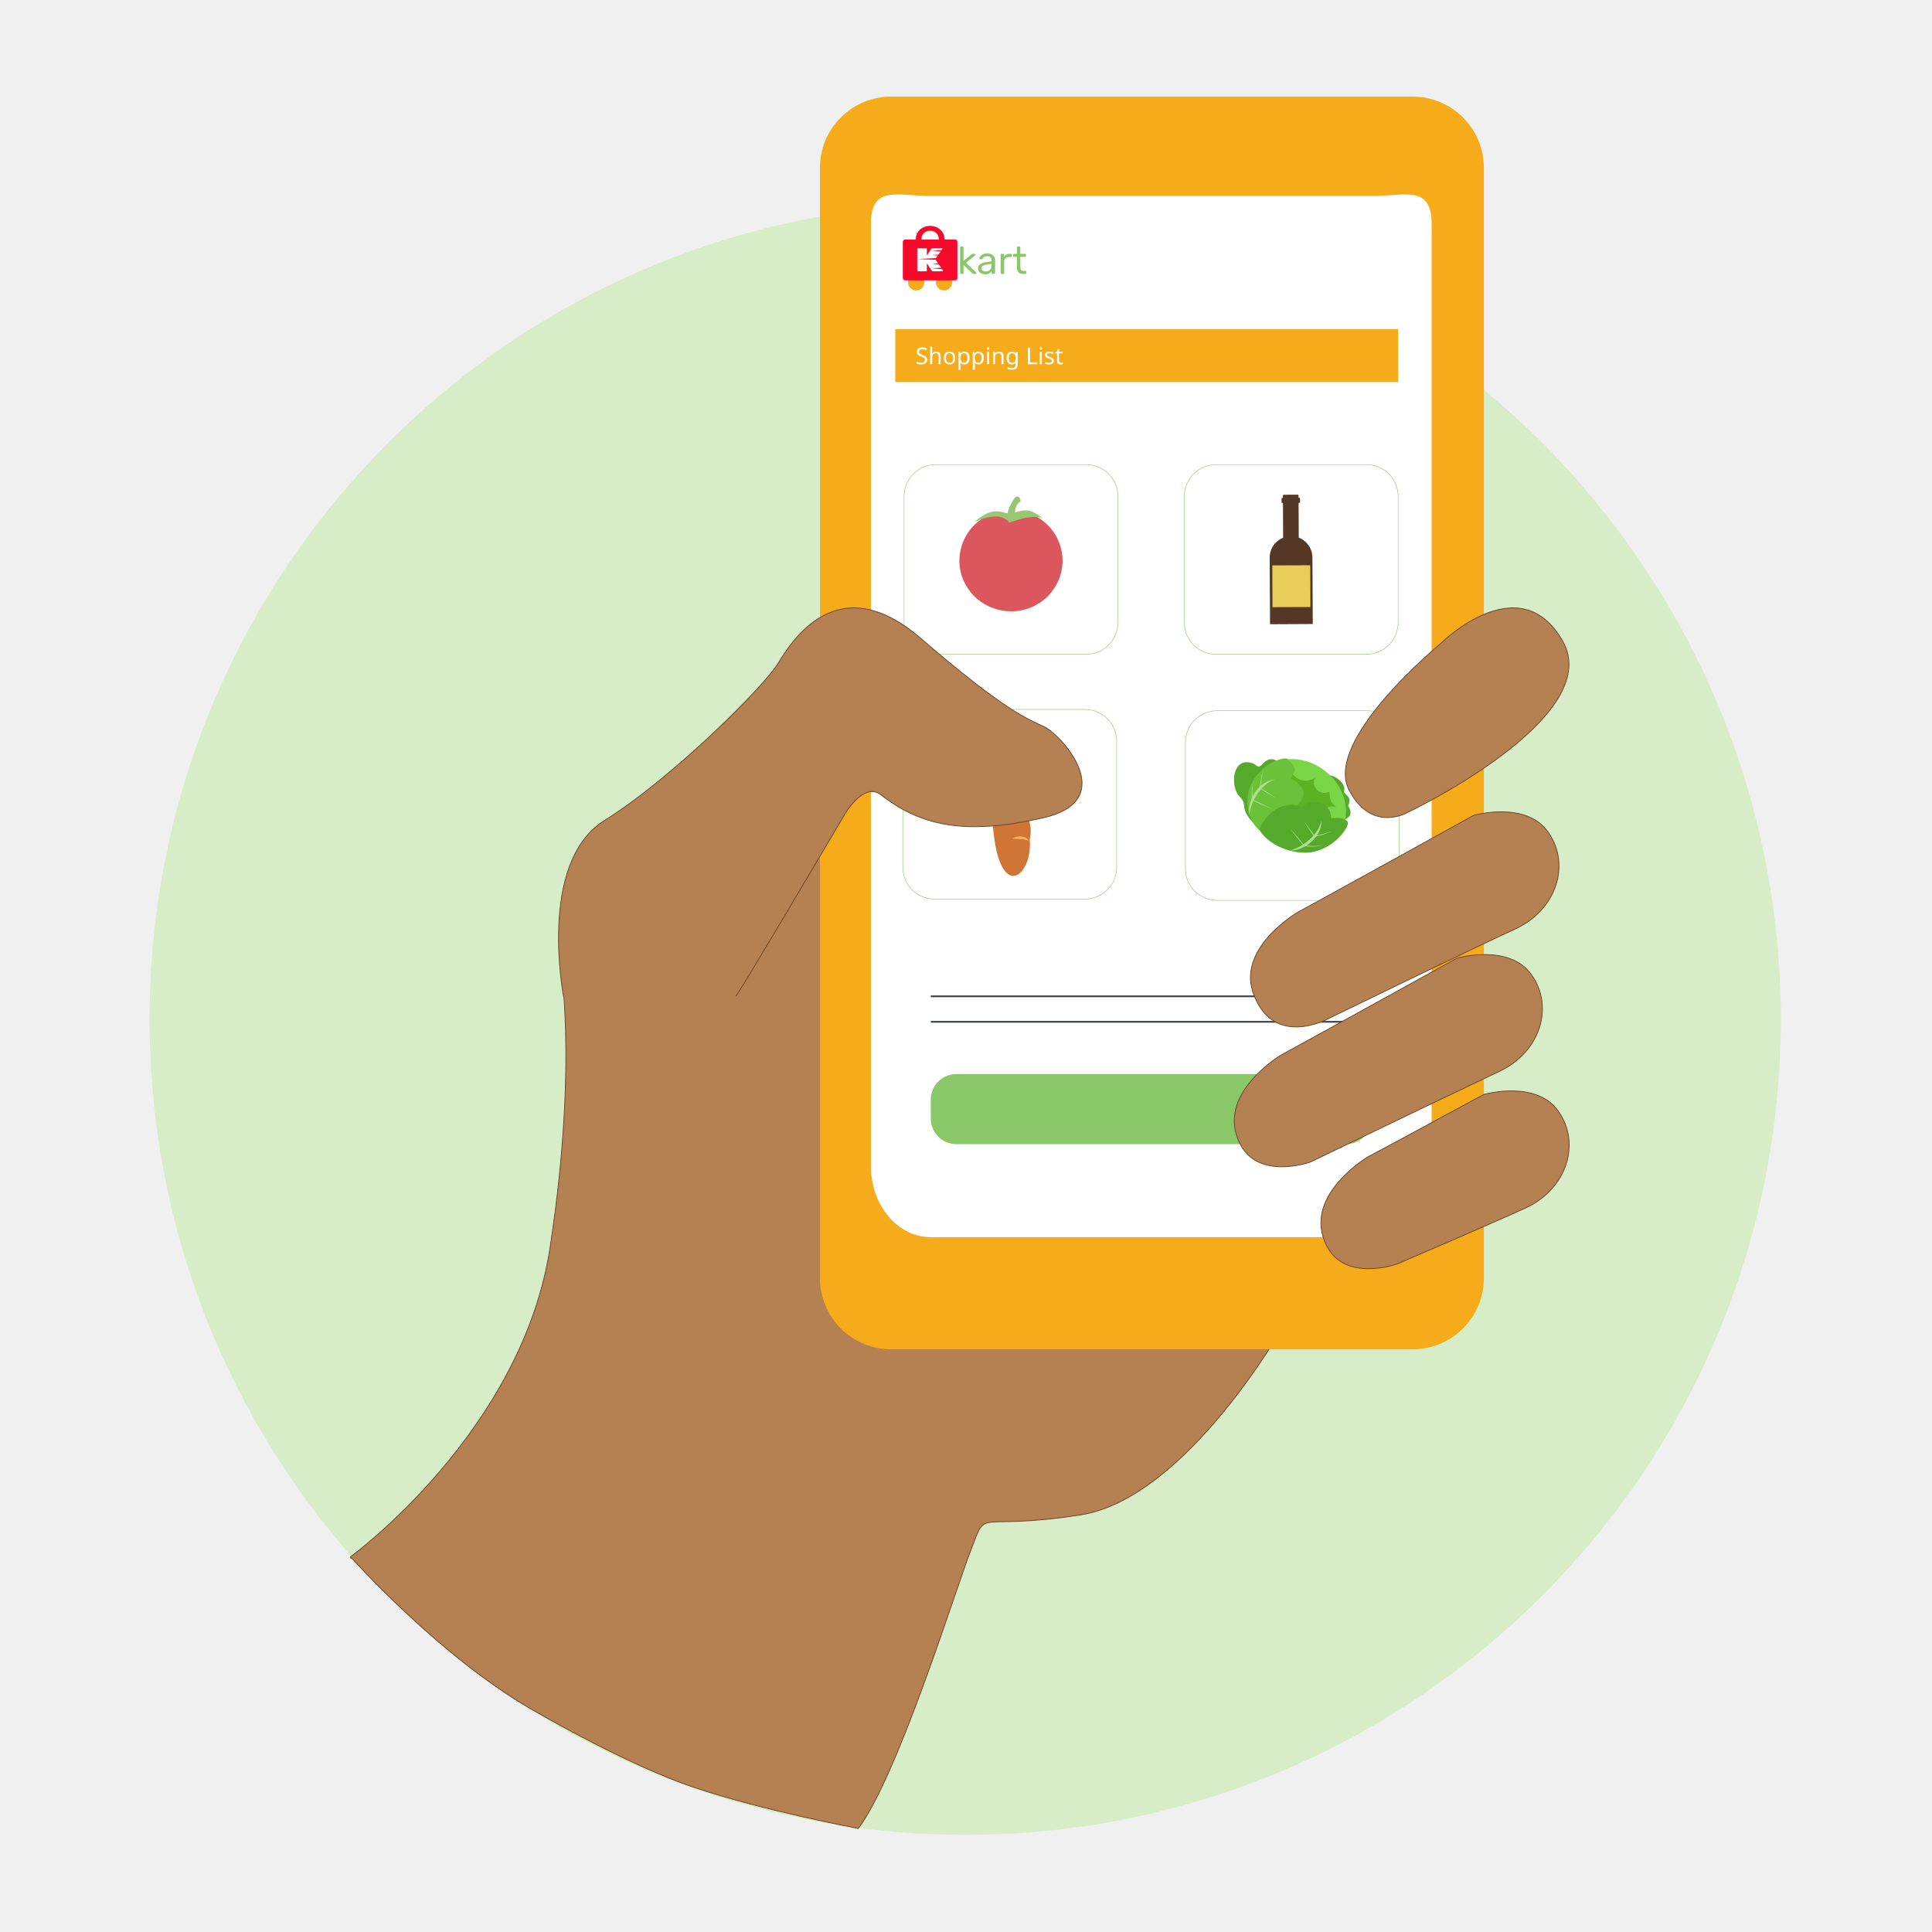
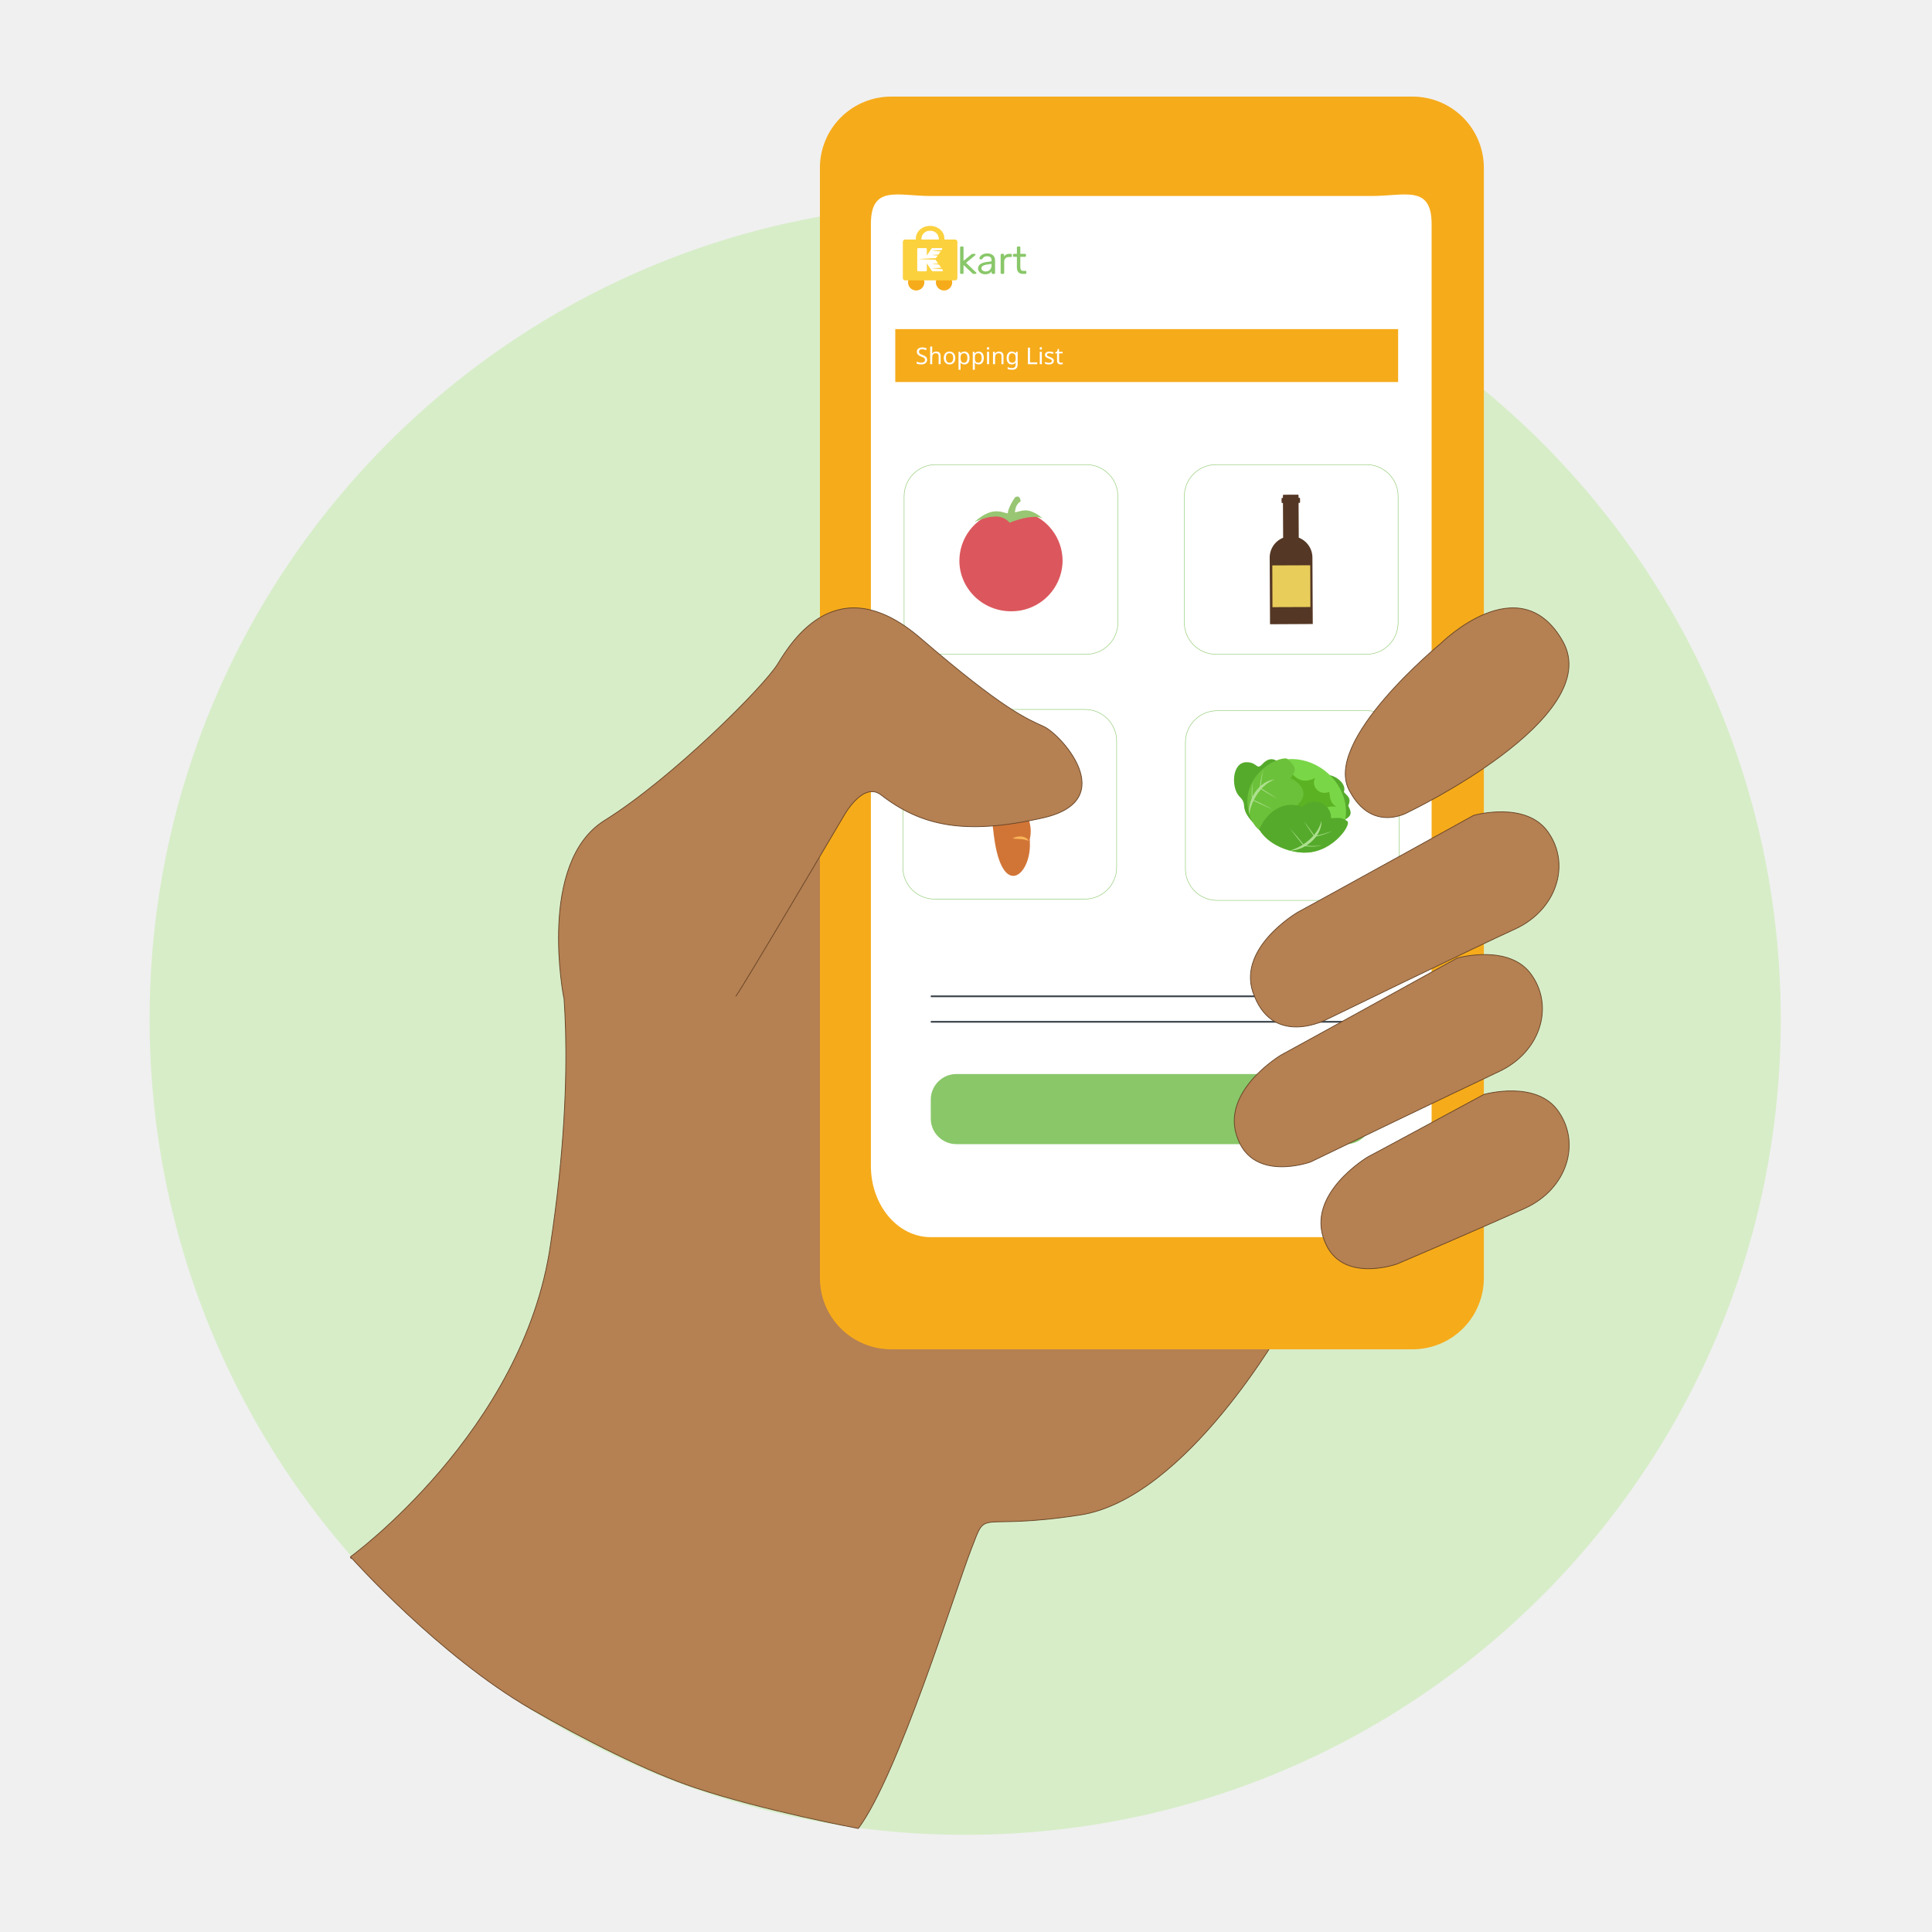
<svg xmlns="http://www.w3.org/2000/svg" width="360" height="360" viewBox="0 0 1000 1000">
  <defs>
    <style>
      .cls-1 {
        clip-path: url(#clip-Step_1);
      }

      .cls-2 {
        fill: #89c769;
      }

      .cls-3, .cls-8 {
        fill: #F6AB1B;
      }

      .cls-4 {
-         fill: #f50a2b;
+         fill: #FBD13E;
      }

      .cls-10, .cls-22, .cls-5 {
        fill: #FFFFFF;
      }

      .cls-6 {
        fill: #d7edc8;
      }

      .cls-7 {
        fill: #b58052;
        stroke: #684526;
        stroke-width: 0.4px;
      }

      .cls-10, .cls-7, .cls-9 {
        stroke-miterlimit: 10;
      }

      .cls-8 {
        fill-rule: evenodd;
      }

      .cls-9 {
        fill: none;
        stroke: #3C444C;
        stroke-width: 0.893px;
      }

      .cls-10 {
        stroke: #89c769;
        stroke-width: 0.25px;
      }

      .cls-11 {
        fill: #98c673;
      }

      .cls-12 {
        fill: #db575d;
      }

      .cls-13 {
        fill: #543724;
      }

      .cls-14 {
        fill: #e8cd5b;
      }

      .cls-15 {
        fill: #55aa2b;
      }

      .cls-16 {
        fill: #79d647;
      }

      .cls-17 {
        fill: #5bb222;
      }

      .cls-18 {
        fill: #6cc13a;
      }

      .cls-19 {
        fill: #aee090;
      }

      .cls-20 {
        fill: #d17537;
      }

      .cls-21 {
        fill: #f9b458;
      }

      .cls-22 {
        font-size: 12px;
        font-family: Rubik-Regular, Rubik;
      }
    </style>
    <clipPath id="clip-Step_1">
      <rect width="1000" height="1000" />
    </clipPath>
  </defs>
  <g id="Step_1" class="cls-1">
    <g id="Group_1611" data-name="Group 1611" transform="translate(0 -0.286)">
      <g id="Group_662" data-name="Group 662" transform="translate(622.395 186.373)">
        <path id="Path_998" data-name="Path 998" class="cls-2" d="M-246.25,391.558a.856.856,0,0,1-.251-.637V365.308a.846.846,0,0,1,.251-.656.9.9,0,0,1,.636-.231h1.658a.864.864,0,0,1,.636.251.861.861,0,0,1,.251.636V378.77l7.715-6.365a7.041,7.041,0,0,1,.81-.54,1.735,1.735,0,0,1,.734-.115h1.929a.757.757,0,0,1,.559.212.812.812,0,0,1,.212.6,1.052,1.052,0,0,1-.425.733l-9.027,7.407,9.992,9.566a1.164,1.164,0,0,1,.425.734.828.828,0,0,1-.212.579.725.725,0,0,1-.559.23h-1.89a2.148,2.148,0,0,1-.829-.115,3.187,3.187,0,0,1-.714-.54l-8.718-8.255v8.023a.86.86,0,0,1-.251.637.861.861,0,0,1-.636.251h-1.658A.86.86,0,0,1-246.25,391.558Z" transform="translate(246.502 -364.421)" />
        <path id="Path_999" data-name="Path 999" class="cls-2" d="M-240.29,385.533a6.506,6.506,0,0,1-2.546-2.1,4.982,4.982,0,0,1-.946-2.952,5.05,5.05,0,0,1,2.084-4.166,12.025,12.025,0,0,1,5.67-2.159l5.787-.811v-1.119q0-3.972-4.591-3.973a5.1,5.1,0,0,0-2.854.714,4.562,4.562,0,0,0-1.582,1.678,1.243,1.243,0,0,1-.328.521.766.766,0,0,1-.483.135h-1.505a.814.814,0,0,1-.6-.251.81.81,0,0,1-.251-.6,3.761,3.761,0,0,1,.83-2.065,6.717,6.717,0,0,1,2.565-2.044,9.419,9.419,0,0,1,4.244-.868q4.319,0,6.192,2.006a7.072,7.072,0,0,1,1.871,5.015v12.537a.86.86,0,0,1-.251.637.857.857,0,0,1-.636.251h-1.7a.8.8,0,0,1-.617-.251.9.9,0,0,1-.232-.637v-1.7a6.51,6.51,0,0,1-2.47,2.122,8.971,8.971,0,0,1-4.165.848A7.938,7.938,0,0,1-240.29,385.533Zm8.429-3.7a6.619,6.619,0,0,0,1.621-4.822v-1.081l-4.514.656a10.53,10.53,0,0,0-4.2,1.312,2.708,2.708,0,0,0-1.427,2.315,2.735,2.735,0,0,0,1.293,2.431,5.456,5.456,0,0,0,3.066.849A5.563,5.563,0,0,0-231.862,381.829Z" transform="translate(261.72 -358.529)" />
        <path id="Path_1000" data-name="Path 1000" class="cls-2" d="M-240.1,385.341a.855.855,0,0,1-.252-.637V366.458a.926.926,0,0,1,.252-.656.831.831,0,0,1,.636-.27h1.619a.916.916,0,0,1,.676.25.913.913,0,0,1,.25.675v1.7q1.582-2.623,5.364-2.623h1.5a.887.887,0,0,1,.656.231.887.887,0,0,1,.232.656v1.427a.9.9,0,0,1-.232.637.849.849,0,0,1-.656.25h-2.2a4.468,4.468,0,0,0-3.336,1.234,4.578,4.578,0,0,0-1.216,3.356V384.7a.828.828,0,0,1-.269.637.926.926,0,0,1-.656.251h-1.736A.855.855,0,0,1-240.1,385.341Z" transform="translate(280.931 -358.203)" />
        <path id="Path_1001" data-name="Path 1001" class="cls-2" d="M-234.582,385.058V374.72h-3.047a.833.833,0,0,1-.617-.232.834.834,0,0,1-.232-.617v-1.234a.9.9,0,0,1,.232-.637.8.8,0,0,1,.617-.25h3.047v-6.443a.9.9,0,0,1,.232-.636.8.8,0,0,1,.616-.251h1.7a.861.861,0,0,1,.636.251.867.867,0,0,1,.251.636v6.443h4.784a.864.864,0,0,1,.636.25.862.862,0,0,1,.251.637v1.234a.8.8,0,0,1-.251.617.9.9,0,0,1-.636.232h-4.784v10.068a5.6,5.6,0,0,0,.636,2.97,2.379,2.379,0,0,0,2.179,1h2.352a.8.8,0,0,1,.617.251.9.9,0,0,1,.231.637v1.272a.9.9,0,0,1-.231.637.8.8,0,0,1-.617.251H-228.6Q-234.582,391.81-234.582,385.058Z" transform="translate(291.404 -364.421)" />
      </g>
      <g id="Group_668" data-name="Group 668" transform="translate(565.103 165.722)">
        <g id="Group_666" data-name="Group 666" transform="translate(0 0)">
          <g id="Group_665" data-name="Group 665">
            <g id="Group_663" data-name="Group 663" transform="translate(5.187 48.298)">
              <path id="Wheel_2_5_" class="cls-3" d="M-246.232,368.612a8.169,8.169,0,0,1,8.167,8.168,8.168,8.168,0,0,1-8.167,8.168,8.169,8.169,0,0,1-8.169-8.168A8.169,8.169,0,0,1-246.232,368.612Z" transform="translate(254.401 -368.612)" />
              <path id="Wheel_1_5_" class="cls-3" d="M-242.009,368.612a8.169,8.169,0,0,1,8.169,8.168,8.169,8.169,0,0,1-8.169,8.168,8.144,8.144,0,0,1-6.128-2.77,8.153,8.153,0,0,1-1.658-2.927,8.18,8.18,0,0,1-.38-2.471A8.169,8.169,0,0,1-242.009,368.612Z" transform="translate(278.049 -368.612)" />
            </g>
            <path id="Cart_5_" class="cls-4" d="M-203.094,374.927h-10.534v-1.089c0-6.93-6.39-12.548-14.269-12.548s-14.267,5.617-14.267,12.548v1.089H-252.7a2.347,2.347,0,0,0-2.487,2.182v36.546a2.344,2.344,0,0,0,2.487,2.181h49.606a2.345,2.345,0,0,0,2.489-2.181V377.109A2.347,2.347,0,0,0-203.094,374.927Zm-16.122,0h-17.363v-1.089c0-4.221,3.884-7.636,8.683-7.636s8.68,3.415,8.68,7.636Z" transform="translate(255.187 -361.29)" />
            <g id="Group_664" data-name="Group 664" transform="translate(14.414 22.264)">
              <path id="Path_1002" data-name="Path 1002" class="cls-5" d="M-252.69,387.574a.8.8,0,0,1-.313-.627V365.56a.8.8,0,0,1,.313-.631,1.115,1.115,0,0,1,.743-.264h7.478a1.112,1.112,0,0,1,.743.264.8.8,0,0,1,.313.631v6.555l4.424-6.721a1.726,1.726,0,0,1,1.567-.729h8.651a.9.9,0,0,1,.605.216.653.653,0,0,1,.256.513.618.618,0,0,1-.118.365l-7.047,10,7.712,10.992a.531.531,0,0,1,.117.367.65.65,0,0,1-.253.511.914.914,0,0,1-.606.214h-8.925a1.964,1.964,0,0,1-1.057-.246,1.656,1.656,0,0,1-.548-.515l-4.778-7.218v7.087a.8.8,0,0,1-.313.627,1.1,1.1,0,0,1-.743.265h-7.478A1.1,1.1,0,0,1-252.69,387.574Z" transform="translate(253.002 -364.665)" />
            </g>
          </g>
        </g>
        <g id="Group_667" data-name="Group 667" transform="translate(15.364 24.24)">
          <path id="Path_1003" data-name="Path 1003" class="cls-4" d="M-233.4,367.893c.012-1.778-17.378-.439-17.378-.439S-233.407,369.643-233.4,367.893Z" transform="translate(264.522 -353.741)" />
          <path id="Path_1004" data-name="Path 1004" class="cls-4" d="M-225.591,366.949c-.14-1.778-27.267.111-27.267.111S-225.451,368.7-225.591,366.949Z" transform="translate(252.858 -358.125)" />
          <path id="Path_1005" data-name="Path 1005" class="cls-4" d="M-233.4,366.555c.012-1.774-17.378-.441-17.378-.441S-233.407,368.3-233.4,366.555Z" transform="translate(264.522 -361.224)" />
          <path id="Path_1006" data-name="Path 1006" class="cls-4" d="M-233.4,368.561c.013-1.777-17.377-.44-17.377-.44S-233.407,370.31-233.4,368.561Z" transform="translate(264.523 -350)" />
          <path id="Path_1007" data-name="Path 1007" class="cls-4" d="M-233.4,365.886c.012-1.774-17.378-.441-17.378-.441S-233.407,367.632-233.4,365.886Z" transform="translate(264.522 -364.965)" />
        </g>
      </g>
      <path id="Path_1008" data-name="Path 1008" class="cls-6" d="M515.185,774.342c0,233.149-189,422.153-422.153,422.153s-422.153-189-422.153-422.153,189-422.153,422.153-422.153,422.153,189,422.153,422.153" transform="translate(406.548 -246.496)" />
      <path id="Path_1009" data-name="Path 1009" class="cls-7" d="M-313.361,867.92S-223.74,802.882-209.8,706.31c14.605-96.572,4.647-148.471,4.647-148.471s-4.647-41.388,29.874-63.067c35.185-21.68,82.982-68.98,90.285-80.8s31.2-49.928,74.352-13.139,55.1,41.388,63.731,45.329c8.63,3.285,41.159,38.1,0,47.3s-62.4,2.628-84.31-11.825-19.252,10.511-19.252,10.511,3.319,30.876,0,35.475-1.991,216.136-1.991,216.136L169.93,747.7s-50.453,90-105.554,98.542-47.8-4.6-56.428,17.738-37.84,116.937-58.42,144.529c0,0-49.126-9.2-84.31-21.023-23.9-7.884-57.756-24.965-84.974-40.731-47.8-27.592-92.94-78.177-92.94-78.177C-313.361,867.92-312.7,869.891-313.361,867.92Z" transform="translate(494.743 -61.806)" />
      <path id="Path_1010" data-name="Path 1010" class="cls-8" d="M67.138,955.252A36.878,36.878,0,0,1,30.2,992.19H-239.583a36.878,36.878,0,0,1-36.938-36.939V380.728a36.878,36.878,0,0,1,36.938-36.938H30.2a36.878,36.878,0,0,1,36.938,36.938Z" transform="translate(700.905 -293.503)" />
      <path id="Path_1011" data-name="Path 1011" class="cls-5" d="M-12.633,891.174H-241.519c-17.15,0-31-16.49-31-36.938V366.78c0-20.448,13.852-14.512,31-14.512H-13.292c17.15,0,31-5.937,31,14.512V854.235C18.369,874.684,4.517,891.174-12.633,891.174Z" transform="translate(723.29 -250.533)" />
      <path id="Path_1012" data-name="Path 1012" class="cls-2" d="M-52.787,456.768H-254.629a13.231,13.231,0,0,1-13.192-13.192v-9.894a13.231,13.231,0,0,1,13.192-13.192H-52.787a13.231,13.231,0,0,1,13.192,13.192v9.894A13.231,13.231,0,0,1-52.787,456.768Z" transform="translate(749.592 135.721)" />
      <path id="Path_1013" data-name="Path 1013" class="cls-7" d="M-212.9,455.957c2.638-1.319,60.025-32.321,60.025-32.321s27.7-7.915,38.917,9.235c11.213,16.49,3.958,39.577-17.15,49.471-21.767,9.894-66.621,29.023-66.621,29.023s-29.023,10.554-37.6-11.873C-245.218,475.086-212.9,455.957-212.9,455.957Z" transform="translate(920.915 143.128)" />
      <line id="Line_9" data-name="Line 9" class="cls-9" x2="228.227" transform="translate(481.771 515.973)" />
      <line id="Line_10" data-name="Line 10" class="cls-9" x2="228.227" transform="translate(481.771 529.166)" />
      <path id="Path_1014" data-name="Path 1014" class="cls-7" d="M-219.7,463.067c2.638-1.319,91.027-50.131,91.027-50.131s27.7-7.916,38.917,9.235c11.213,16.49,3.958,39.577-17.15,49.471s-97.623,46.833-97.623,46.833-29.023,10.554-37.6-11.873C-252.018,482.2-219.7,463.067-219.7,463.067Z" transform="translate(882.861 83.249)" />
      <g id="Group_670" data-name="Group 670" transform="translate(496.945 127.884)">
        <path id="Path_1015" data-name="Path 1015" class="cls-2" d="M-265.39,369.592a.441.441,0,0,1-.13-.329V356.012a.436.436,0,0,1,.13-.339.467.467,0,0,1,.329-.12h.858a.445.445,0,0,1,.329.13.447.447,0,0,1,.13.329v6.964l3.991-3.292a3.627,3.627,0,0,1,.419-.279.887.887,0,0,1,.379-.06h1a.4.4,0,0,1,.29.109.417.417,0,0,1,.109.309.543.543,0,0,1-.22.379l-4.669,3.832,5.169,4.949a.6.6,0,0,1,.22.38.432.432,0,0,1-.109.3.375.375,0,0,1-.29.119h-.978a1.11,1.11,0,0,1-.429-.06,1.65,1.65,0,0,1-.369-.279l-4.51-4.27v4.15a.443.443,0,0,1-.13.329.443.443,0,0,1-.329.13h-.858A.44.44,0,0,1-265.39,369.592Z" transform="translate(265.52 -355.553)" />
        <path id="Path_1016" data-name="Path 1016" class="cls-2" d="M-262.307,366.475a3.374,3.374,0,0,1-1.317-1.088,2.579,2.579,0,0,1-.489-1.527,2.613,2.613,0,0,1,1.079-2.156,6.218,6.218,0,0,1,2.933-1.117l2.994-.42v-.579q0-2.055-2.374-2.055a2.637,2.637,0,0,0-1.476.369,2.362,2.362,0,0,0-.819.868.653.653,0,0,1-.17.27.4.4,0,0,1-.249.07h-.778a.42.42,0,0,1-.309-.13.419.419,0,0,1-.13-.309,1.946,1.946,0,0,1,.429-1.068,3.483,3.483,0,0,1,1.326-1.057,4.882,4.882,0,0,1,2.2-.449,4.226,4.226,0,0,1,3.2,1.037,3.661,3.661,0,0,1,.967,2.594v6.485a.443.443,0,0,1-.13.329.443.443,0,0,1-.33.13h-.878a.411.411,0,0,1-.319-.13.464.464,0,0,1-.12-.329v-.878a3.367,3.367,0,0,1-1.278,1.1,4.633,4.633,0,0,1-2.155.439A4.109,4.109,0,0,1-262.307,366.475Zm4.36-1.916a3.423,3.423,0,0,0,.838-2.494v-.559l-2.335.34a5.439,5.439,0,0,0-2.175.679,1.4,1.4,0,0,0-.739,1.2,1.415,1.415,0,0,0,.669,1.257,2.822,2.822,0,0,0,1.586.439A2.881,2.881,0,0,0-257.947,364.559Z" transform="translate(273.393 -352.505)" />
        <path id="Path_1017" data-name="Path 1017" class="cls-2" d="M-262.208,366.375a.441.441,0,0,1-.13-.329v-9.439a.483.483,0,0,1,.13-.34.429.429,0,0,1,.329-.139h.838a.472.472,0,0,1,.35.13.473.473,0,0,1,.129.349v.878a2.978,2.978,0,0,1,2.775-1.357h.778a.458.458,0,0,1,.339.119.46.46,0,0,1,.12.339v.738a.469.469,0,0,1-.12.33.438.438,0,0,1-.339.13h-1.138a2.311,2.311,0,0,0-1.726.639,2.37,2.37,0,0,0-.629,1.736v5.887a.427.427,0,0,1-.139.329.478.478,0,0,1-.339.13h-.9A.445.445,0,0,1-262.208,366.375Z" transform="translate(283.331 -352.336)" />
        <path id="Path_1018" data-name="Path 1018" class="cls-2" d="M-259.354,366.23v-5.347h-1.576a.432.432,0,0,1-.32-.12.43.43,0,0,1-.119-.319V359.8a.466.466,0,0,1,.119-.329.415.415,0,0,1,.32-.13h1.576v-3.333a.465.465,0,0,1,.12-.329.413.413,0,0,1,.319-.13h.879a.445.445,0,0,1,.329.13.447.447,0,0,1,.13.329v3.333h2.475a.447.447,0,0,1,.329.13.449.449,0,0,1,.13.329v.639a.412.412,0,0,1-.13.319.467.467,0,0,1-.329.12h-2.475v5.208a2.9,2.9,0,0,0,.329,1.537,1.229,1.229,0,0,0,1.128.519h1.216a.413.413,0,0,1,.32.13.467.467,0,0,1,.119.329v.658a.464.464,0,0,1-.119.329.412.412,0,0,1-.32.13h-1.356Q-259.355,369.722-259.354,366.23Z" transform="translate(288.749 -355.553)" />
      </g>
      <g id="Group_676" data-name="Group 676" transform="translate(467.308 117.202)">
        <g id="Group_674" data-name="Group 674" transform="translate(0 0)">
          <g id="Group_673" data-name="Group 673">
            <g id="Group_671" data-name="Group 671" transform="translate(2.683 24.985)">
              <path id="Wheel_2_3_" class="cls-3" d="M-265.381,357.722a4.226,4.226,0,0,1,4.225,4.226,4.226,4.226,0,0,1-4.225,4.225,4.225,4.225,0,0,1-4.225-4.225A4.225,4.225,0,0,1-265.381,357.722Z" transform="translate(269.607 -357.722)" />
              <path id="Wheel_1_3_" class="cls-3" d="M-263.2,357.722a4.226,4.226,0,0,1,4.226,4.226,4.226,4.226,0,0,1-4.226,4.225,4.212,4.212,0,0,1-3.17-1.433,4.214,4.214,0,0,1-.858-1.515,4.249,4.249,0,0,1-.2-1.278A4.225,4.225,0,0,1-263.2,357.722Z" transform="translate(281.84 -357.722)" />
            </g>
            <path id="Cart_3_" class="cls-4" d="M-243.066,360.988h-5.449v-.563c0-3.585-3.306-6.491-7.381-6.491s-7.38,2.906-7.38,6.491v.563h-5.451a1.214,1.214,0,0,0-1.286,1.129v18.906a1.213,1.213,0,0,0,1.286,1.128h25.662a1.214,1.214,0,0,0,1.288-1.128V362.117A1.216,1.216,0,0,0-243.066,360.988Zm-8.34,0h-8.982v-.563a4.245,4.245,0,0,1,4.491-3.951,4.244,4.244,0,0,1,4.49,3.951v.563Z" transform="translate(270.014 -353.934)" />
            <g id="Group_672" data-name="Group 672" transform="translate(7.455 11.517)">
              <path id="Path_1019" data-name="Path 1019" class="cls-5" d="M-268.722,367.531a.412.412,0,0,1-.162-.324V356.143a.415.415,0,0,1,.162-.327.578.578,0,0,1,.385-.136h3.869a.578.578,0,0,1,.384.136.416.416,0,0,1,.162.327v3.391l2.289-3.477a.894.894,0,0,1,.811-.377h4.476a.466.466,0,0,1,.313.112.337.337,0,0,1,.133.265.324.324,0,0,1-.06.189l-3.646,5.172,3.989,5.686a.274.274,0,0,1,.061.19.338.338,0,0,1-.131.264.474.474,0,0,1-.313.111h-4.617a1.014,1.014,0,0,1-.547-.127.86.86,0,0,1-.284-.266l-2.471-3.734v3.667a.41.41,0,0,1-.162.324.566.566,0,0,1-.384.136h-3.869A.566.566,0,0,1-268.722,367.531Z" transform="translate(268.883 -355.68)" />
            </g>
          </g>
        </g>
        <g id="Group_675" data-name="Group 675" transform="translate(7.947 12.54)">
          <path id="Path_1020" data-name="Path 1020" class="cls-4" d="M-258.741,357.35c.006-.92-8.99-.227-8.99-.227S-258.746,358.255-258.741,357.35Z" transform="translate(274.843 -350.029)" />
          <path id="Path_1021" data-name="Path 1021" class="cls-4" d="M-254.7,356.862c-.072-.92-14.106.057-14.106.057S-254.63,357.767-254.7,356.862Z" transform="translate(268.809 -352.297)" />
          <path id="Path_1022" data-name="Path 1022" class="cls-4" d="M-258.741,356.657c.006-.918-8.99-.228-8.99-.228S-258.746,357.56-258.741,356.657Z" transform="translate(274.843 -353.9)" />
          <path id="Path_1023" data-name="Path 1023" class="cls-4" d="M-258.741,357.7c.007-.919-8.989-.227-8.989-.227S-258.747,358.6-258.741,357.7Z" transform="translate(274.843 -348.094)" />
          <path id="Path_1024" data-name="Path 1024" class="cls-4" d="M-258.741,356.311c.006-.917-8.99-.227-8.99-.227S-258.746,357.214-258.741,356.311Z" transform="translate(274.843 -355.835)" />
        </g>
      </g>
      <path id="Path_1025" data-name="Path 1025" class="cls-10" d="M-153.66,470.827h-77.865a16.4,16.4,0,0,1-16.4-16.4V389.068a16.4,16.4,0,0,1,16.4-16.4h77.865a16.4,16.4,0,0,1,16.4,16.4v65.359A16.4,16.4,0,0,1-153.66,470.827Z" transform="translate(860.928 -131.893)" />
      <path id="Path_1026" data-name="Path 1026" class="cls-10" d="M-153.575,490.139H-231.44a16.4,16.4,0,0,1-16.4-16.4V408.38a16.4,16.4,0,0,1,16.4-16.4h77.866a16.4,16.4,0,0,1,16.4,16.4v65.359A16.4,16.4,0,0,1-153.575,490.139Z" transform="translate(861.408 -23.818)" />
      <path id="Path_1027" data-name="Path 1027" class="cls-10" d="M-175.65,470.827h-77.865a16.4,16.4,0,0,1-16.4-16.4V389.068a16.4,16.4,0,0,1,16.4-16.4h77.866a16.4,16.4,0,0,1,16.4,16.4v65.359A16.4,16.4,0,0,1-175.65,470.827Z" transform="translate(737.869 -131.893)" />
      <g id="Group_678" data-name="Group 678" transform="translate(496.571 257.282)">
        <path id="Path_1028" data-name="Path 1028" class="cls-11" d="M-257.863,385.788s-1.206-5.688,2.758-8.1c0,0-.172-3.791-2.93-2.068,0,0-5,7.066-3.447,10Z" transform="translate(286.819 -375.171)" />
        <path id="Path_1029" data-name="Path 1029" class="cls-12" d="M-265.577,401.68a26.217,26.217,0,0,1,19.3-25.164c2.413-.689,4.826,1.206,7.411,1.206s5-1.9,7.411-1.206a26.217,26.217,0,0,1,19.3,25.164,26.411,26.411,0,0,1-26.714,26.2C-253.683,427.878-265.577,415.986-265.577,401.68Z" transform="translate(265.577 -368.484)" />
        <path id="Path_1030" data-name="Path 1030" class="cls-11" d="M-264.4,382.29s6.205-2.758,9.652-2.758a9.452,9.452,0,0,1,8.618,3.1s11.375-4.826,17.063-2.241c0,0-4.481-4.137-8.79-4.137-2.93,0-4.826,1.206-8.273,1.551C-249.579,378.326-253.888,372.983-264.4,382.29Z" transform="translate(272.157 -369.087)" />
      </g>
      <path id="Path_1031" data-name="Path 1031" class="cls-13" d="M-226.177,397.288l-.094-17.993.433,0a.331.331,0,0,0,.329-.333l-.011-1.983a.331.331,0,0,0-.332-.329l-.433,0-.007-1.246a.381.381,0,0,0-.383-.379l-7.323.038a.382.382,0,0,0-.379.383l.007,1.246-.382,0a.331.331,0,0,0-.329.333l.011,1.984a.331.331,0,0,0,.332.329l.382,0,.093,17.993a11.061,11.061,0,0,0-6.964,10.331l.179,34.427,22.12-.115-.178-34.427A11.064,11.064,0,0,0-226.177,397.288Z" transform="translate(898.413 -118.702)" />
      <rect id="Rectangle_297" data-name="Rectangle 297" class="cls-14" width="19.631" height="21.611" transform="translate(658.546 292.94) rotate(-0.212)" />
      <path id="Path_1032" data-name="Path 1032" class="cls-15" d="M-234.252,428.575c-7.474-8.3-2.235-8.838-6.943-13.459-4.308-4.229-4.192-17.883,3.791-17.771,5.793.081,4.873,4.425,8.188.842s6.955-3.119,9.893,1.133c1.607,2.326-11.048,21.072-11.048,21.072Z" transform="translate(882.749 -2.538)" />
      <path id="Path_1033" data-name="Path 1033" class="cls-15" d="M-233.1,397.022c4.063.074,10.029,4.591,8.394,8.835,2.177,2.48,3.973,3.084,2.266,7.123,1.727,3.373,1.987,4.987-1.517,7.051S-237.543,399-237.314,399.1A39.515,39.515,0,0,0-233.1,397.022Z" transform="translate(920.29 4.393)" />
      <path id="Path_1034" data-name="Path 1034" class="cls-16" d="M-196.9,435.767c-7.662,10.12-23.217,11.252-34.744,2.526s-14.658-24-7-34.126,23.217-11.251,34.743-2.525S-189.242,425.646-196.9,435.767Z" transform="translate(889.403 -2.608)" />
      <path id="Path_1035" data-name="Path 1035" class="cls-17" d="M-234.819,396.375c5.269,9.417,10.779,7.485,14.486,5.862-2.3,3.142,1.183,9.457,7.249,7.2.6,4.661.811,5.664,3.6,7.628-5.667-.635-7.017,1.146-5.095,6.731,2.068,6.016-14.019,1.852-14.019,1.852l-9.051-8.166-3.1-13.275Z" transform="translate(901.11 0.773)" />
      <path id="Path_1036" data-name="Path 1036" class="cls-18" d="M-222.481,395.821c5.469,4.679,4.667,6.482,1.886,10.155,5.749,2.772,9.826,8.235,3.4,14.081s-13.454,17.1-19.383,12.887-10.676-19.073-.276-29.785C-231.581,397.129-224.52,395.241-222.481,395.821Z" transform="translate(888.588 -2.881)" />
      <path id="Path_1037" data-name="Path 1037" class="cls-15" d="M-242.054,413.384c5.241-11.468,14.848-14.782,22.449-11.506,3.867-5.107,14.933-3.038,14.773,5.7,5.437-.239,5.96-.134,8.421,1.574s-8.625,18.18-24.771,16.127S-242.054,413.384-242.054,413.384Z" transform="translate(893.785 16.184)" />
      <g id="Group_682" data-name="Group 682" transform="translate(667.617 425.226)">
        <g id="Group_681" data-name="Group 681" transform="translate(0 0)">
          <path id="Path_1038" data-name="Path 1038" class="cls-19" d="M-239.646,415.918l.26-.08c.169-.049.422-.119.731-.222s.681-.233,1.106-.383l.666-.263.727-.312c.5-.232,1.037-.485,1.587-.786s1.119-.635,1.7-.992c.57-.373,1.151-.767,1.719-1.2s1.133-.883,1.665-1.373,1.058-.985,1.542-1.5c.247-.256.472-.527.706-.785.219-.27.445-.531.648-.8.42-.532.789-1.073,1.125-1.6.163-.264.326-.521.465-.779.071-.128.147-.252.212-.378l.189-.372c.249-.487.446-.949.613-1.365s.3-.789.385-1.1.163-.56.206-.731l.072-.262s0,.094.011.271a6.809,6.809,0,0,1-.006.772,9.838,9.838,0,0,1-.13,1.2,11.724,11.724,0,0,1-.375,1.53l-.139.421c-.05.143-.108.284-.164.43-.108.294-.249.585-.387.888a15.074,15.074,0,0,1-1.036,1.817,15.779,15.779,0,0,1-1.357,1.778,18.166,18.166,0,0,1-1.619,1.642,19.208,19.208,0,0,1-1.806,1.429l-.468.32c-.157.1-.319.2-.476.3-.313.2-.638.375-.953.551a18.1,18.1,0,0,1-1.887.873,17.162,17.162,0,0,1-1.763.588c-.28.069-.547.136-.8.192l-.729.135c-.232.03-.447.061-.646.083s-.387.031-.551.045c-.332.032-.59.018-.768.023Z" transform="translate(239.646 -400.631)" />
        </g>
      </g>
      <g id="Group_684" data-name="Group 684" transform="translate(674.938 425.413)">
        <g id="Group_683" data-name="Group 683" transform="translate(0 0)">
          <path id="Path_1039" data-name="Path 1039" class="cls-19" d="M-223.988,405.648q-.528.274-1.062.537c-.176.091-.366.156-.547.235l-.553.228c-.185.072-.37.154-.558.216l-.563.2c-.376.129-.751.263-1.132.376l-1.141.347-1.149.318c-.383.106-.77.2-1.155.295s-.772.187-1.162.276l-.134.03-.079-.114-1.362-1.958c-.447-.658-.9-1.31-1.342-1.972s-.884-1.322-1.321-1.987-.869-1.333-1.288-2.01c.5.624.968,1.263,1.453,1.894s.951,1.275,1.419,1.918.933,1.288,1.4,1.933l1.379,1.946-.212-.083c.77-.169,1.54-.356,2.307-.546l1.151-.288,1.146-.307c.191-.05.383-.1.571-.158l.569-.166.571-.164c.192-.051.374-.122.563-.181l.563-.182c.187-.064.38-.113.562-.191Q-224.545,405.862-223.988,405.648Z" transform="translate(238.536 -400.66)" />
        </g>
      </g>
      <g id="Group_686" data-name="Group 686" transform="translate(667.876 429.286)">
        <g id="Group_685" data-name="Group 685" transform="translate(0 0)">
          <path id="Path_1040" data-name="Path 1040" class="cls-19" d="M-223.146,409.485l-.532.26c-.184.072-.375.13-.563.2s-.385.1-.577.151-.389.084-.584.118-.392.073-.59.089l-.593.064-.594.04c-.2.015-.4.014-.6.021s-.4.01-.6.008l-.6,0c-.4-.012-.794-.028-1.189-.054-.2-.01-.4-.028-.594-.042s-.4-.034-.593-.053c-.4-.042-.788-.086-1.185-.144l-.075-.011-.051-.061c-.6-.72-1.184-1.449-1.774-2.174l-.879-1.094-.875-1.1q-.871-1.1-1.73-2.21l-.851-1.117q-.426-.557-.844-1.123.473.52.934,1.049l.926,1.055q.92,1.061,1.825,2.132l.9,1.075.9,1.078c.594.722,1.193,1.441,1.78,2.169l-.125-.072c.383.059.775.106,1.165.15s.78.084,1.172.117.783.059,1.175.08l.588.026c.2.011.392.013.588.015s.392.009.588,0l.588-.009.587-.033c.2-.007.39-.034.585-.052s.391-.037.583-.075.39-.057.578-.107.379-.1.568-.151Z" transform="translate(239.607 -401.247)" />
        </g>
      </g>
      <g id="Group_688" data-name="Group 688" transform="translate(646.467 403.76)">
        <g id="Group_687" data-name="Group 687" transform="translate(0 0)">
          <path id="Path_1041" data-name="Path 1041" class="cls-19" d="M-242.717,415.483l-.036-.27c-.017-.176-.064-.432-.073-.765-.007-.165-.023-.352-.024-.553s0-.418,0-.651.028-.48.043-.741.057-.533.091-.819a17.2,17.2,0,0,1,.363-1.823,18.026,18.026,0,0,1,.631-1.981c.136-.334.267-.678.427-1.014.078-.168.153-.34.236-.509l.259-.5a19.391,19.391,0,0,1,1.193-1.97,18.135,18.135,0,0,1,1.427-1.812,15.846,15.846,0,0,1,1.594-1.568,15.035,15.035,0,0,1,1.673-1.255c.284-.174.555-.35.833-.495.138-.073.271-.149.406-.216l.4-.191a11.821,11.821,0,0,1,1.471-.563,9.754,9.754,0,0,1,1.175-.279,6.67,6.67,0,0,1,.765-.1l.27-.023-.251.1c-.164.065-.4.159-.7.3s-.649.31-1.045.519-.826.471-1.278.779l-.346.234c-.116.081-.23.171-.348.258-.239.17-.473.364-.715.558-.478.4-.968.832-1.443,1.316-.243.235-.473.492-.714.743s-.468.522-.69.8c-.456.545-.892,1.122-1.3,1.718s-.792,1.21-1.154,1.823-.675,1.243-.974,1.856c-.282.619-.555,1.22-.772,1.808s-.414,1.148-.581,1.673q-.115.4-.219.76t-.177.695c-.1.44-.189.825-.242,1.145s-.1.579-.129.753S-242.717,415.483-242.717,415.483Z" transform="translate(242.852 -397.377)" />
        </g>
      </g>
      <g id="Group_690" data-name="Group 690" transform="translate(652.017 398.905)">
        <g id="Group_689" data-name="Group 689" transform="translate(0 0)">
          <path id="Path_1042" data-name="Path 1042" class="cls-19" d="M-240.124,396.641l-.159.574-.14.577c-.048.191-.082.387-.123.58s-.076.388-.11.582-.075.388-.106.584l-.1.585c-.057.392-.124.781-.175,1.173-.108.783-.215,1.567-.3,2.354s-.182,1.573-.252,2.357l-.1-.194,2.137,1.328c.709.45,1.421.892,2.125,1.349s1.41.91,2.111,1.371,1.4.926,2.09,1.406c-.739-.4-1.464-.823-2.2-1.234s-1.452-.841-2.174-1.269-1.441-.86-2.161-1.29l-2.148-1.311-.109-.067.013-.127c.039-.4.082-.792.128-1.187s.093-.789.148-1.183c.111-.787.226-1.574.373-2.355.069-.391.147-.782.228-1.171l.13-.582c.042-.194.092-.387.14-.58s.1-.385.156-.576.1-.383.169-.572l.186-.567Z" transform="translate(242.011 -396.641)" />
        </g>
      </g>
      <g id="Group_692" data-name="Group 692" transform="translate(647.857 405.207)">
        <g id="Group_691" data-name="Group 691">
          <path id="Path_1043" data-name="Path 1043" class="cls-19" d="M-241.817,397.6c-.053.182-.1.365-.144.55s-.081.369-.11.555-.058.373-.082.56-.042.375-.058.563c-.068.751-.09,1.506-.1,2.26s.018,1.509.053,2.263.086,1.509.16,2.255l-.115-.163c.864.4,1.722.813,2.583,1.221l1.287.62,1.285.625q1.282.63,2.558,1.274l1.271.653q.636.325,1.267.662-.662-.271-1.317-.556l-1.313-.565q-1.309-.573-2.611-1.162l-1.3-.593-1.3-.6c-.863-.4-1.728-.8-2.586-1.215l-.1-.05-.011-.113c-.069-.763-.113-1.521-.13-2.283s-.018-1.523.017-2.284c.015-.381.042-.761.076-1.141s.078-.758.139-1.135q.045-.282.1-.563c.039-.187.077-.373.125-.558s.1-.369.154-.55S-241.888,397.773-241.817,397.6Z" transform="translate(242.642 -397.596)" />
        </g>
      </g>
      <path id="Path_1044" data-name="Path 1044" class="cls-10" d="M-175.748,490.037h-77.865a16.4,16.4,0,0,1-16.4-16.4V408.278a16.4,16.4,0,0,1,16.4-16.4h77.866a16.4,16.4,0,0,1,16.4,16.4v65.359A16.4,16.4,0,0,1-175.748,490.037Z" transform="translate(737.321 -24.39)" />
      <g id="Group_694" data-name="Group 694" transform="translate(511.774 379.495)">
        <path id="Path_1045" data-name="Path 1045" class="cls-20" d="M-260.538,447.557c-1.989-15.18-6.469-54.872,3.553-53.838,3.7.381,8.751,5.107,8.891,13.7a15.322,15.322,0,0,1,2.292,9.591c1.545,3.751,2.384,6.732,1.834,11.167a14.281,14.281,0,0,1,1.14,9.9,17.991,17.991,0,0,1,.785,10.863c.03.644.054,1.263.075,1.853C-241.4,467.542-256.264,480.159-260.538,447.557Z" transform="translate(263.272 -393.698)" />
        <path id="Path_1046" data-name="Path 1046" class="cls-21" d="M-262.327,396.481s.122-.083.344-.2c.112-.058.243-.129.4-.2s.343-.139.545-.212.425-.131.661-.193.493-.109.76-.146a7.518,7.518,0,0,1,.833-.072,8.136,8.136,0,0,1,.873.019,7.074,7.074,0,0,1,.876.138l.214.049c.071.018.14.041.21.062.138.046.274.084.4.138s.257.11.38.166.236.127.347.191c.055.033.11.063.162.1s.1.07.149.107c.1.073.191.137.273.21s.158.146.229.216l.1.1.088.1c.055.069.107.132.151.193l.064.086c.019.029.035.058.052.085a3.178,3.178,0,0,1,.183.344s-.148-.045-.376-.134l-.089-.035-.1-.033c-.071-.022-.143-.049-.22-.075l-.118-.043-.129-.037c-.088-.025-.176-.055-.268-.083s-.192-.051-.292-.077c-.051-.012-.1-.028-.15-.042s-.1-.022-.158-.034c-.107-.021-.212-.05-.323-.071s-.225-.04-.338-.063-.233-.034-.35-.054-.238-.035-.36-.049c-.241-.037-.493-.052-.742-.082-.254-.014-.5-.044-.759-.053s-.5-.029-.75-.047-.487-.025-.716-.046-.451-.029-.656-.049-.392-.034-.563-.055-.323-.036-.449-.057C-262.18,396.518-262.327,396.481-262.327,396.481Z" transform="translate(268.564 -383.852)" />
        <path id="Path_1047" data-name="Path 1047" class="cls-21" d="M-261.992,397.923s.123-.083.344-.2c.111-.058.242-.129.4-.2s.343-.139.546-.212.424-.131.662-.193.493-.109.76-.145a7.332,7.332,0,0,1,.833-.072,8.156,8.156,0,0,1,.874.019,7.108,7.108,0,0,1,.876.138l.214.049c.071.018.14.041.21.063.138.046.274.084.4.139s.257.109.38.166.236.127.347.191c.055.033.109.063.162.1s.1.07.149.106c.1.073.19.137.273.21s.158.146.229.216l.1.1.088.1c.055.069.107.132.151.193l.064.086c.018.029.035.058.052.084a3.175,3.175,0,0,1,.183.344s-.148-.044-.376-.134l-.089-.035-.1-.033c-.071-.022-.143-.049-.22-.075l-.117-.043-.129-.037c-.087-.025-.175-.055-.268-.083s-.192-.051-.291-.077c-.05-.012-.1-.028-.15-.041s-.1-.022-.158-.034c-.107-.02-.212-.05-.322-.071s-.225-.04-.338-.063-.233-.034-.35-.054-.238-.035-.36-.049c-.241-.037-.493-.052-.742-.082-.253-.014-.5-.044-.759-.054s-.5-.029-.75-.047-.487-.025-.717-.046-.451-.029-.656-.049-.393-.034-.563-.055-.324-.036-.448-.057C-261.846,397.96-261.992,397.923-261.992,397.923Z" transform="translate(270.435 -375.781)" />
        <path id="Path_1048" data-name="Path 1048" class="cls-21" d="M-261.722,399.578s.122-.083.344-.2c.112-.058.242-.129.4-.2s.343-.139.546-.212.425-.131.662-.193.493-.109.76-.145a7.431,7.431,0,0,1,.833-.072,8.046,8.046,0,0,1,.874.019,7.045,7.045,0,0,1,.876.138l.214.049c.071.017.14.042.21.063.138.046.274.084.4.138s.257.109.38.166.236.127.347.191c.055.033.11.064.162.1s.1.07.149.107c.1.073.191.137.273.21s.159.146.229.217l.1.1c.03.036.06.071.088.1.055.069.107.131.151.193l.064.086c.019.029.035.058.052.085a3.219,3.219,0,0,1,.183.344s-.148-.044-.375-.134c-.028-.011-.059-.022-.089-.035l-.1-.033c-.071-.022-.143-.049-.22-.075l-.118-.043-.129-.037c-.088-.025-.176-.055-.268-.083s-.192-.051-.292-.077c-.05-.013-.1-.028-.149-.042s-.1-.023-.158-.034c-.107-.021-.212-.05-.323-.071s-.225-.04-.338-.062-.234-.034-.35-.054-.238-.035-.36-.049c-.241-.037-.493-.052-.742-.082-.254-.014-.5-.044-.759-.053s-.5-.029-.75-.047-.486-.024-.716-.046-.451-.029-.656-.049-.392-.034-.563-.055-.323-.036-.449-.056C-261.576,399.615-261.722,399.578-261.722,399.578Z" transform="translate(271.949 -366.517)" />
        <path id="Path_1049" data-name="Path 1049" class="cls-21" d="M-261.538,401.139s.122-.083.344-.2c.112-.058.243-.129.4-.2s.343-.139.546-.212.424-.131.662-.193.493-.109.76-.146a7.536,7.536,0,0,1,.833-.072,8.142,8.142,0,0,1,.874.019,7.078,7.078,0,0,1,.876.138l.214.049c.071.017.14.042.209.063.138.046.274.084.405.138s.257.11.379.166.236.127.347.191c.055.033.11.063.162.1s.1.07.149.107c.095.073.191.137.273.21s.159.146.229.216l.1.1c.031.036.06.071.088.1.055.069.107.132.151.193.022.03.044.059.064.086s.035.058.052.085a3.219,3.219,0,0,1,.183.344s-.148-.044-.375-.133l-.089-.035-.1-.033c-.071-.022-.143-.049-.22-.076l-.118-.043-.129-.037c-.088-.025-.176-.055-.268-.083s-.192-.051-.291-.077c-.05-.012-.1-.028-.15-.042s-.105-.022-.158-.034c-.107-.021-.212-.05-.322-.071s-.225-.04-.338-.063-.233-.034-.35-.054-.238-.035-.36-.049c-.241-.036-.493-.052-.742-.082-.254-.014-.5-.044-.759-.054s-.5-.029-.75-.047-.487-.025-.717-.046-.45-.029-.656-.049-.393-.034-.563-.055-.323-.036-.449-.057C-261.392,401.176-261.538,401.139-261.538,401.139Z" transform="translate(272.975 -357.785)" />
        <path id="Path_1050" data-name="Path 1050" class="cls-21" d="M-261.395,402.868s.123-.083.344-.2c.112-.058.243-.129.4-.2s.343-.139.545-.212.424-.131.662-.193.493-.109.76-.145a7.276,7.276,0,0,1,.833-.072,8.108,8.108,0,0,1,.874.019,7.086,7.086,0,0,1,.876.138l.214.049c.071.017.14.042.209.063.138.046.274.084.4.138s.257.109.38.166.236.127.347.191c.055.033.109.064.162.1s.1.07.15.106c.1.073.19.137.273.21s.158.146.229.216l.1.1c.031.036.061.071.088.1.055.069.107.132.151.193l.064.086c.018.029.035.058.052.085a3.222,3.222,0,0,1,.183.344s-.148-.044-.375-.134c-.028-.01-.059-.022-.089-.035l-.1-.033c-.071-.022-.143-.049-.22-.075-.039-.013-.078-.028-.117-.043l-.129-.037c-.088-.025-.176-.055-.268-.083s-.192-.051-.292-.076c-.05-.012-.1-.028-.15-.042s-.1-.022-.158-.034c-.107-.021-.212-.05-.323-.071s-.224-.04-.338-.063-.234-.034-.35-.054-.238-.035-.36-.049c-.241-.036-.493-.052-.742-.082-.254-.014-.5-.044-.759-.053s-.5-.029-.75-.047-.487-.024-.716-.046-.451-.029-.656-.049-.392-.034-.563-.055-.323-.036-.449-.056C-261.248,402.9-261.395,402.868-261.395,402.868Z" transform="translate(273.779 -348.111)" />
      </g>
      <path id="Path_1051" data-name="Path 1051" class="cls-7" d="M-294.324,585.62s-13.852-69.919,21.108-91.686,82.452-69.26,89.708-81.133,31-50.131,73.877-13.192,54.748,41.556,63.323,45.513c8.575,3.3,40.9,38.258,0,47.492s-63.323,3.958-83.771-11.873c-9.235-7.256-19.129,10.554-19.129,10.554s-52.109,88.388-56.067,93.665" transform="translate(586.126 -68.987)" />
      <path id="Path_1052" data-name="Path 1052" class="cls-7" d="M-218.227,451.867c2.638-1.319,91.027-50.131,91.027-50.131s27.7-7.916,38.917,9.234c11.213,16.49,3.958,39.577-17.15,49.471-21.767,9.894-97.623,46.833-97.623,46.833s-27.044,14.512-37.6-11.873C-251.207,471-218.227,451.867-218.227,451.867Z" transform="translate(889.966 20.572)" />
      <path id="Path_1053" data-name="Path 1053" class="cls-7" d="M-186.069,402.482s40.9-40.9,63.323-1.319-79.813,88.388-79.813,88.388S-221.029,500.765-232.9,479C-248.073,453.273-186.069,402.482-186.069,402.482Z" transform="translate(931.626 -68.987)" />
      <rect id="Rectangle_298" data-name="Rectangle 298" class="cls-3" width="260.277" height="27.39" transform="translate(463.39 170.634)" />
      <text id="Shopping_List" data-name="Shopping List" class="cls-22" transform="translate(473.846 188.792)">
        <tspan x="0" y="0">Shopping List</tspan>
      </text>
    </g>
  </g>
</svg>
